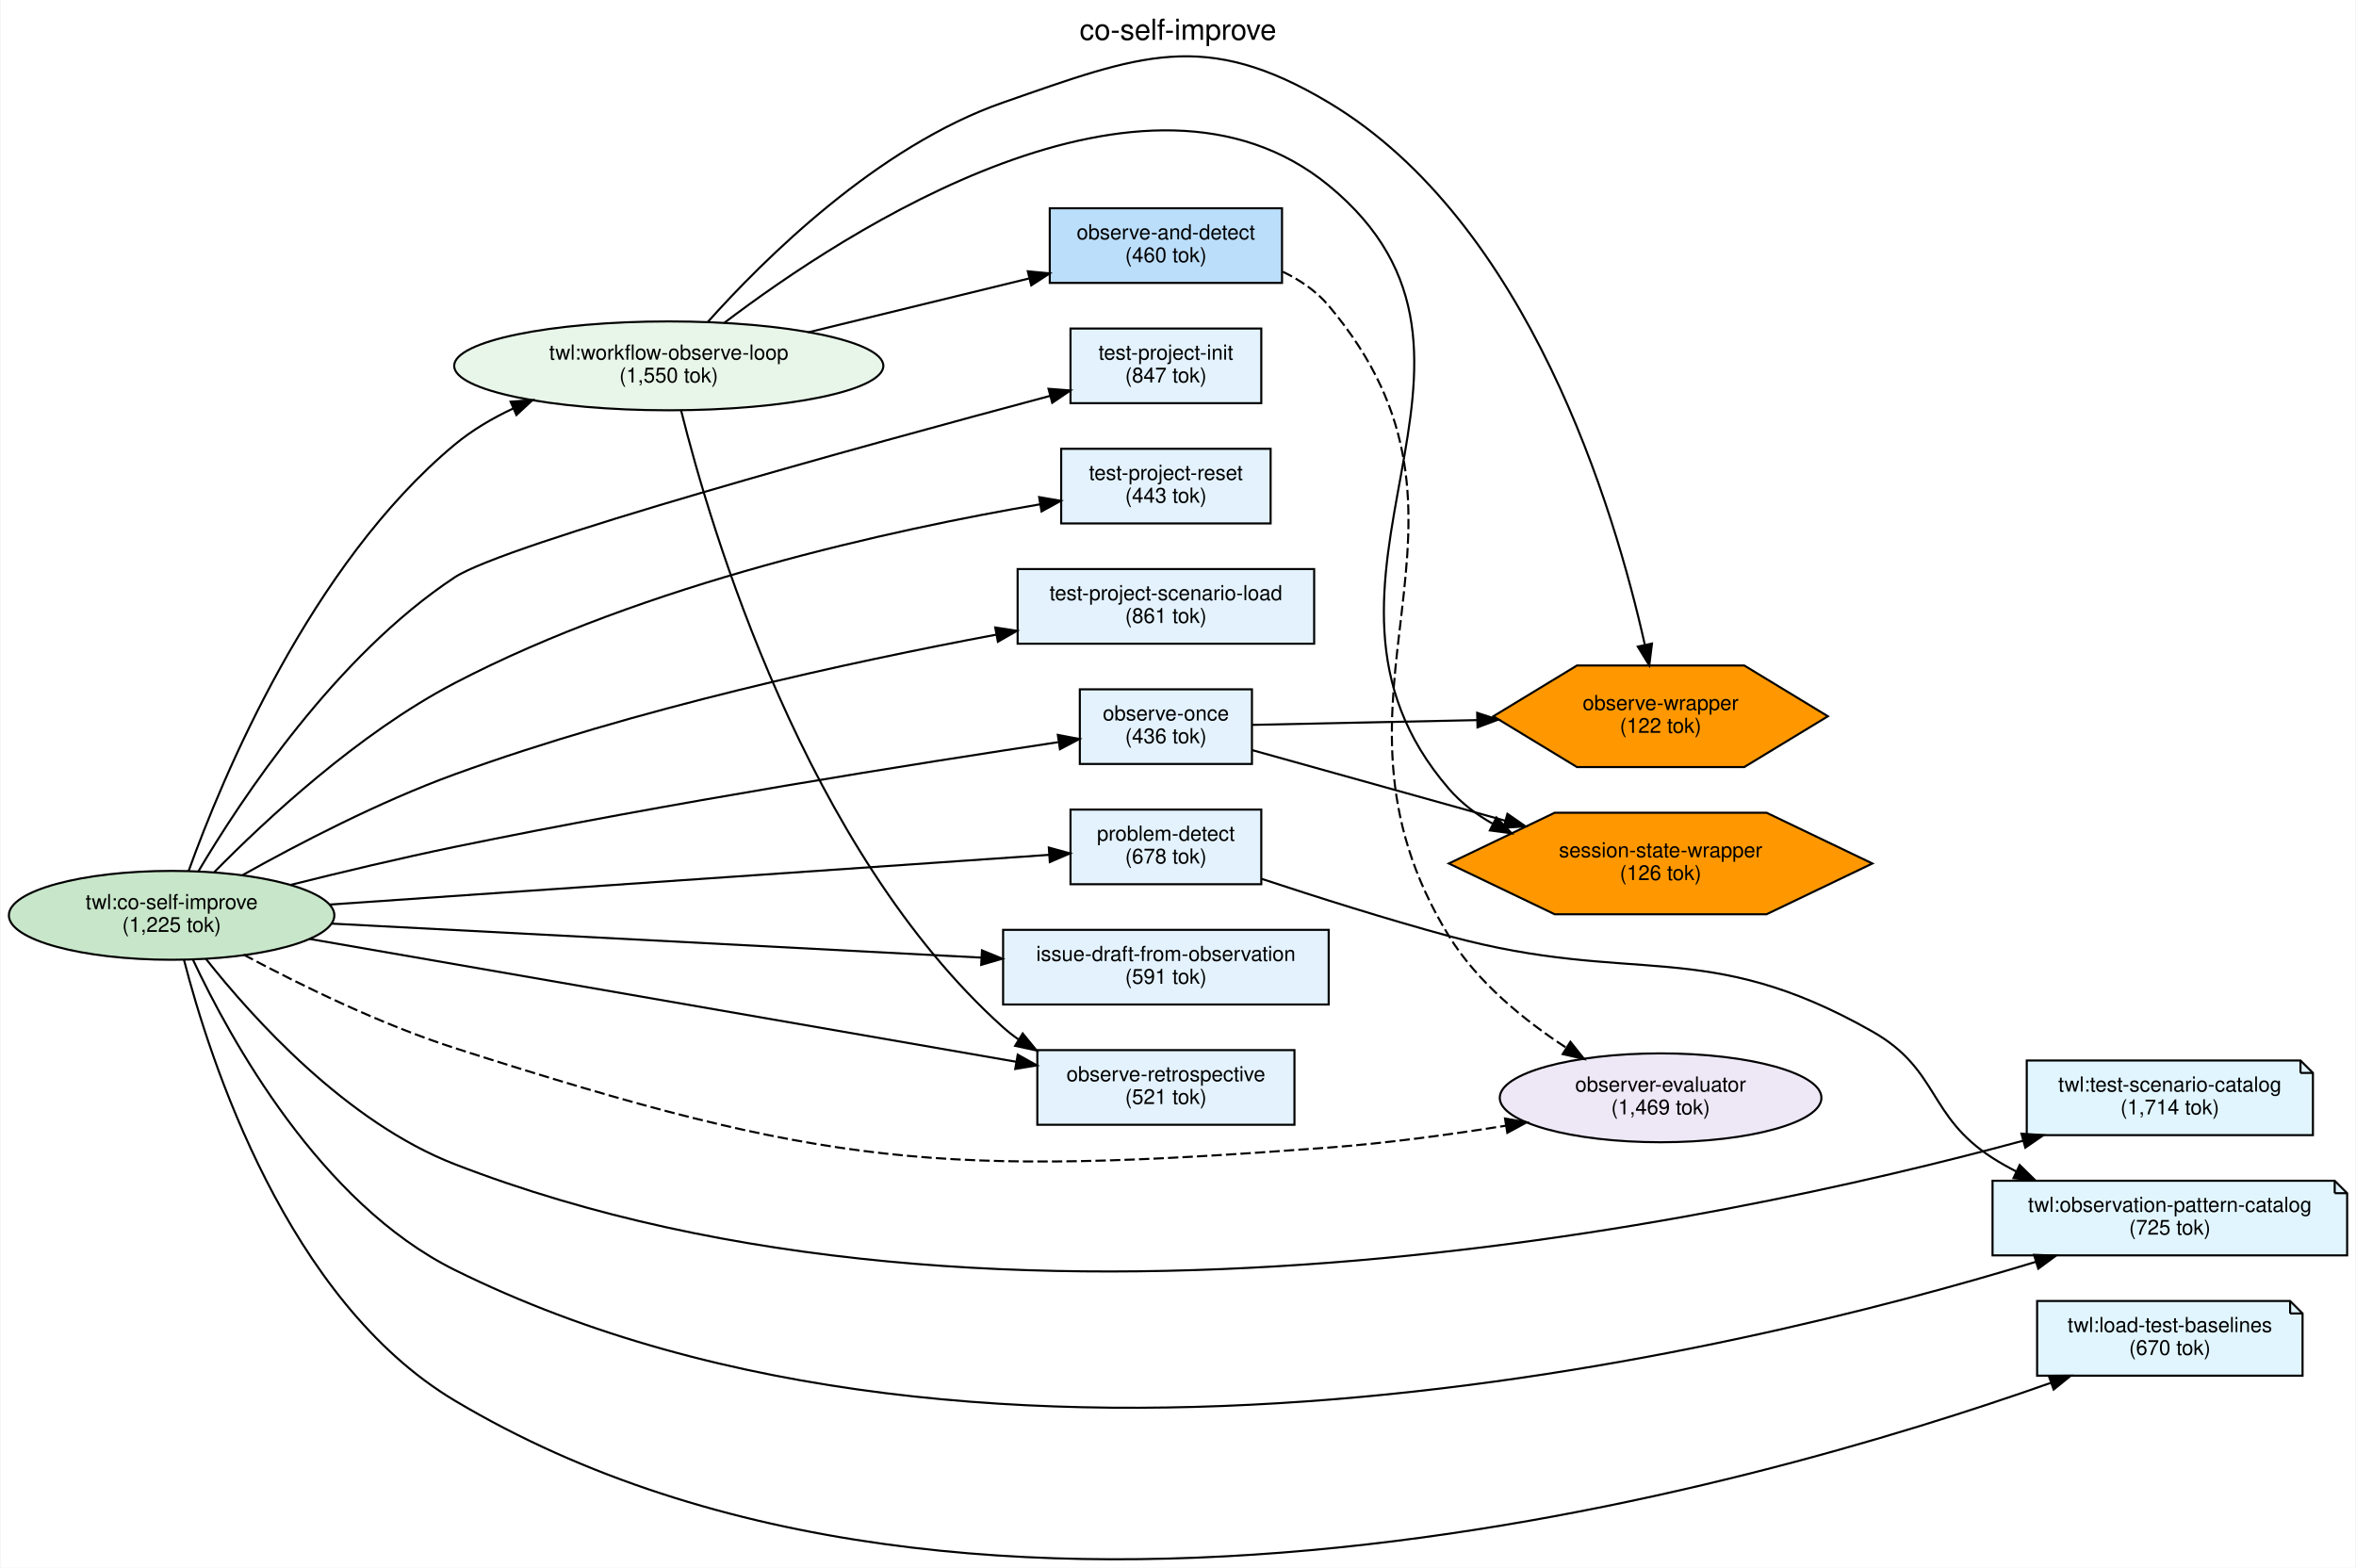
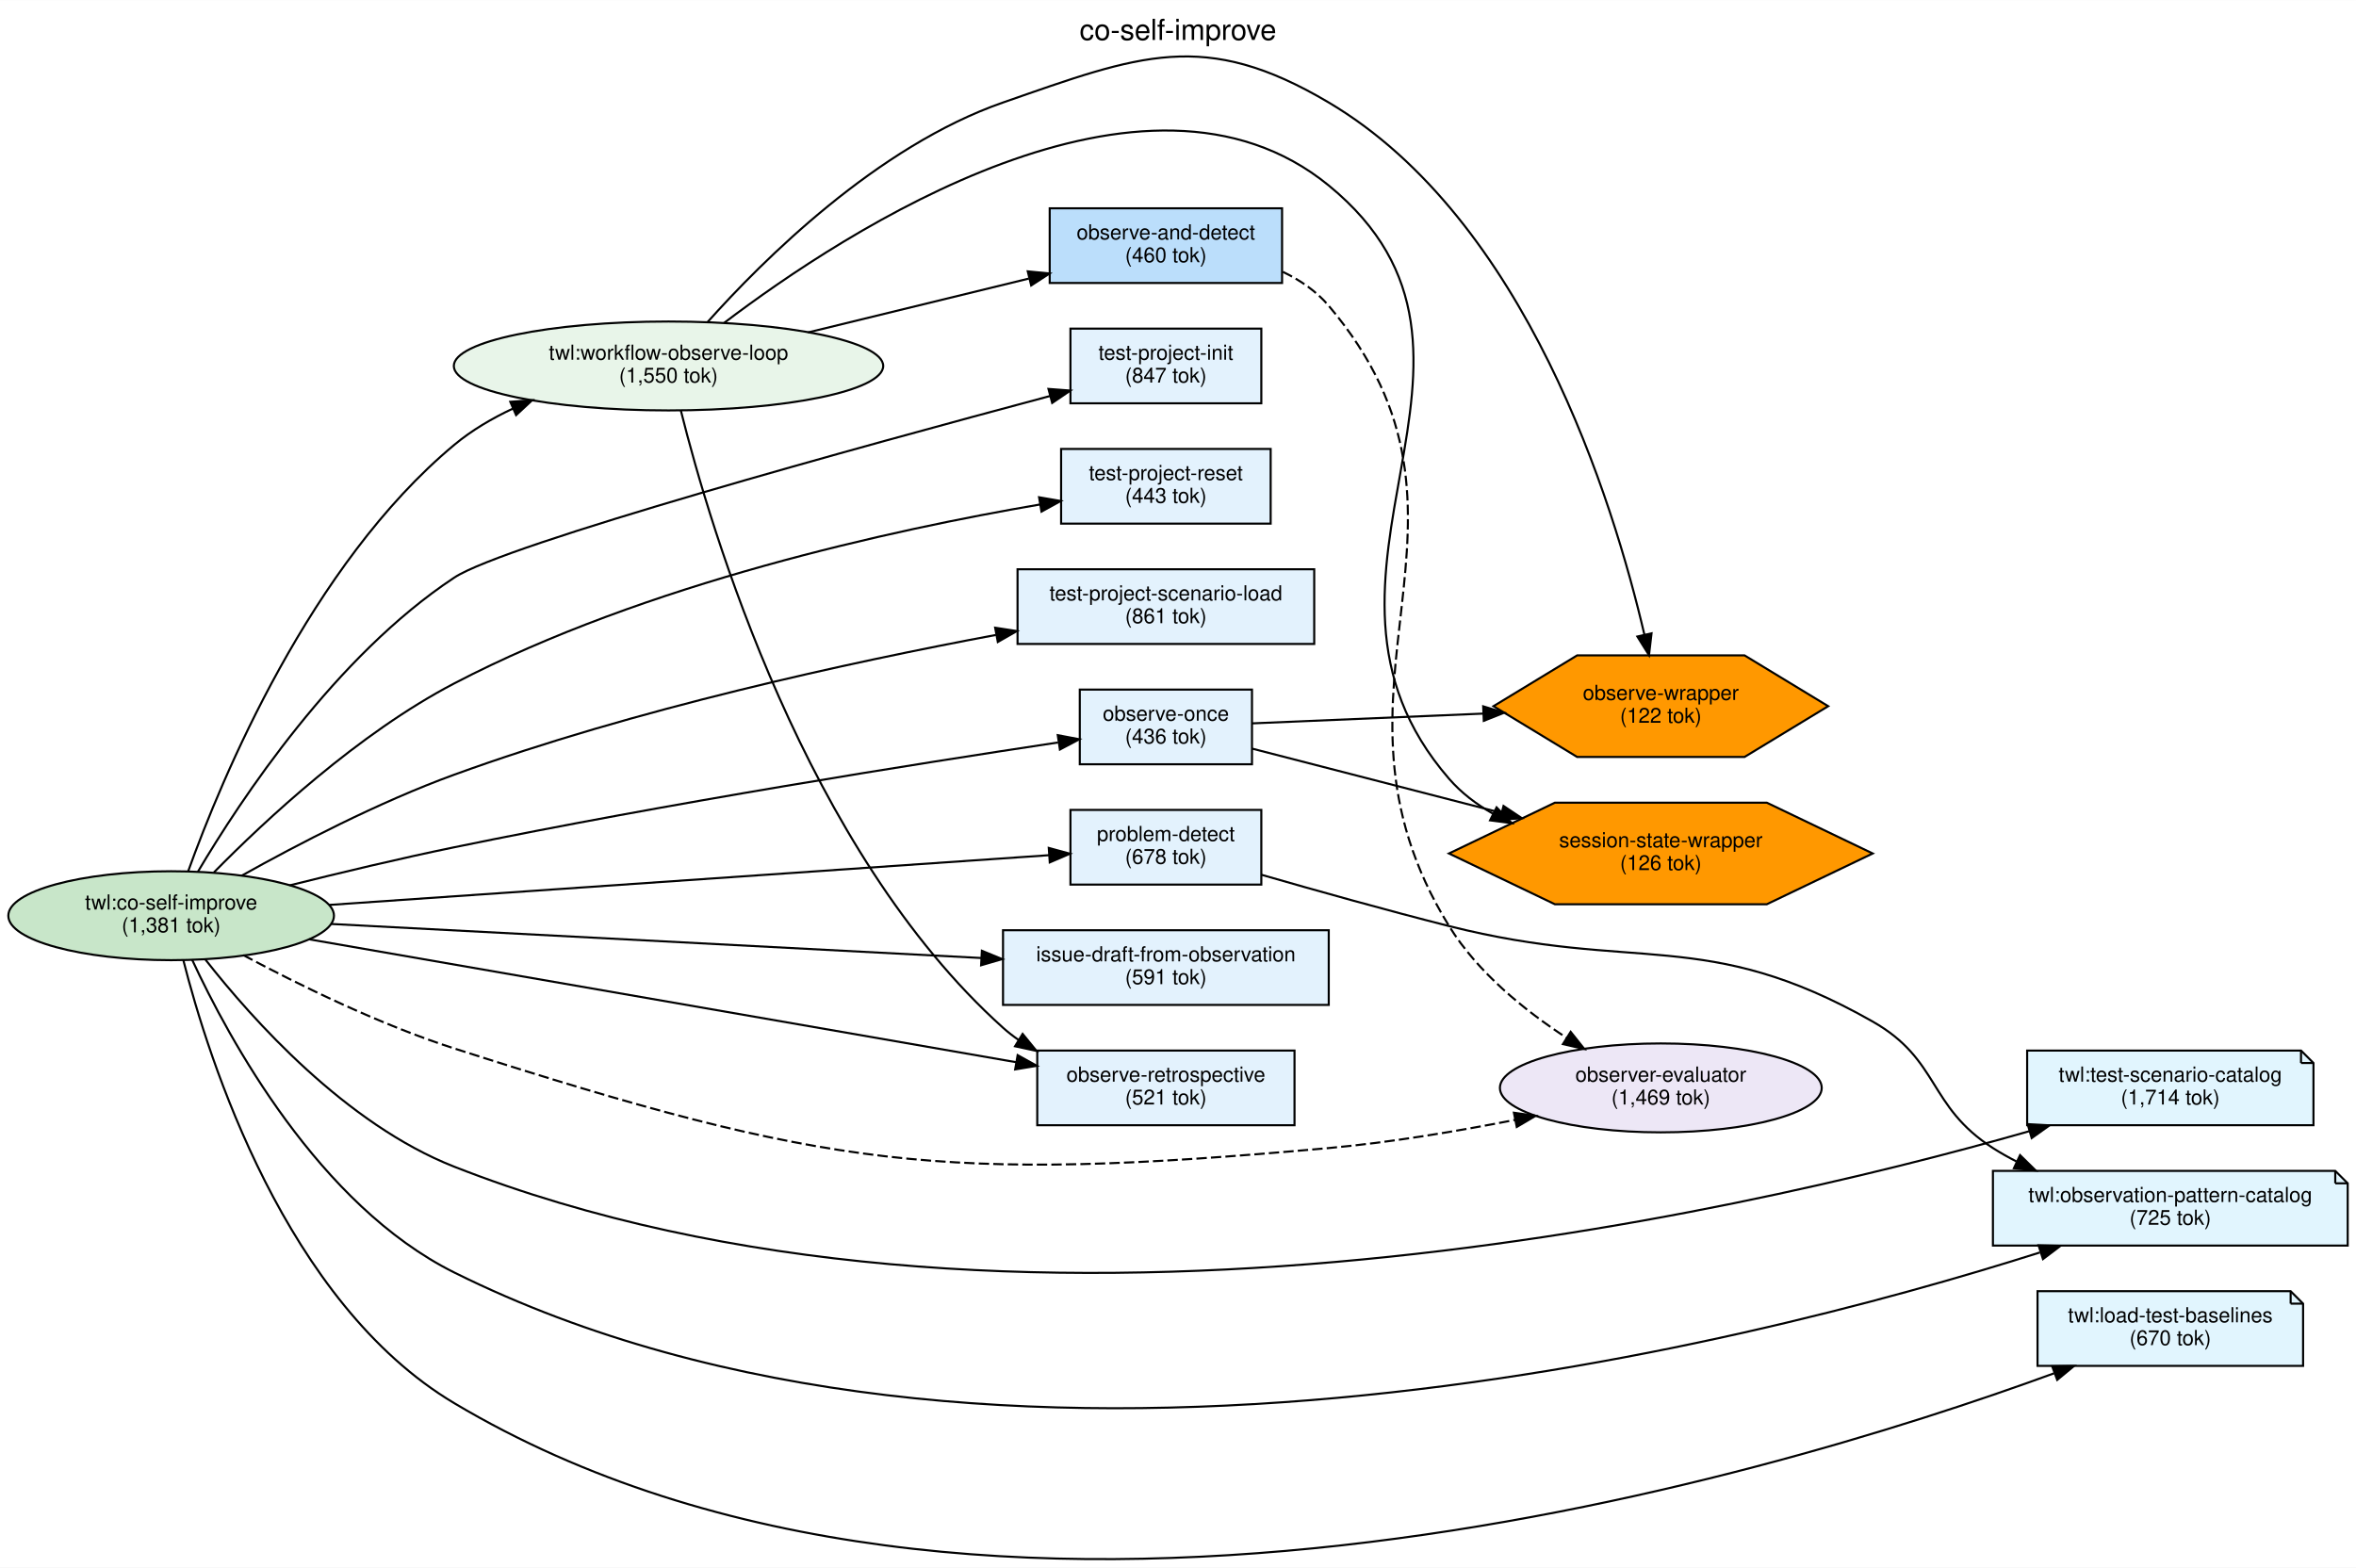
- <svg xmlns="http://www.w3.org/2000/svg" width="1136pt" height="756pt" viewBox="0.00 0.00 1135.58 756.08">
-   <g id="graph0" class="graph" transform="scale(1 1) rotate(0) translate(4 752.08)">
-     <polygon fill="white" stroke="transparent" points="-4,4 -4,-752.08 1131.58,-752.08 1131.58,4 -4,4" />
-     <text text-anchor="middle" x="563.79" y="-732.88" font-family="Helvetica,sans-Serif" font-size="14.00">co-self-improve</text>
+ <svg xmlns="http://www.w3.org/2000/svg" width="1136pt" height="756pt" viewBox="0.00 0.00 1135.58 755.60">
+   <g id="graph0" class="graph" transform="scale(1 1) rotate(0) translate(4 751.6)">
+     <polygon fill="white" stroke="transparent" points="-4,4 -4,-751.6 1131.58,-751.6 1131.58,4 -4,4" />
+     <text text-anchor="middle" x="563.79" y="-732.4" font-family="Helvetica,sans-Serif" font-size="14.00">co-self-improve</text>
    <g id="node1" class="node">
-       <ellipse fill="#c8e6c9" stroke="black" cx="78.49" cy="-310.64" rx="78.48" ry="21.43" />
-       <text text-anchor="middle" x="78.49" y="-313.64" font-family="Helvetica,sans-Serif" font-size="10.00">twl:co-self-improve</text>
-       <text text-anchor="middle" x="78.49" y="-302.64" font-family="Helvetica,sans-Serif" font-size="10.00">(1,225 tok)</text>
+       <ellipse fill="#c8e6c9" stroke="black" cx="78.49" cy="-310.25" rx="78.48" ry="21.43" />
+       <text text-anchor="middle" x="78.49" y="-313.25" font-family="Helvetica,sans-Serif" font-size="10.00">twl:co-self-improve</text>
+       <text text-anchor="middle" x="78.49" y="-302.25" font-family="Helvetica,sans-Serif" font-size="10.00">(1,381 tok)</text>
    </g>
    <g id="node2" class="node">
-       <ellipse fill="#e8f5e9" stroke="black" cx="318.22" cy="-575.64" rx="103.48" ry="21.43" />
-       <text text-anchor="middle" x="318.22" y="-578.64" font-family="Helvetica,sans-Serif" font-size="10.00">twl:workflow-observe-loop</text>
-       <text text-anchor="middle" x="318.22" y="-567.64" font-family="Helvetica,sans-Serif" font-size="10.00">(1,550 tok)</text>
+       <ellipse fill="#e8f5e9" stroke="black" cx="318.22" cy="-575.25" rx="103.48" ry="21.43" />
+       <text text-anchor="middle" x="318.22" y="-578.25" font-family="Helvetica,sans-Serif" font-size="10.00">twl:workflow-observe-loop</text>
+       <text text-anchor="middle" x="318.22" y="-567.25" font-family="Helvetica,sans-Serif" font-size="10.00">(1,550 tok)</text>
    </g>
    <g id="edge1" class="edge">
-       <path fill="none" stroke="black" d="M86.69,-332.04C102.72,-376.55 145.49,-479.79 214.98,-537.64 223.33,-544.6 233.09,-550.35 243.19,-555.08" />
-       <polygon fill="black" stroke="black" points="241.96,-558.36 252.53,-559.14 244.76,-551.94 241.96,-558.36" />
+       <path fill="none" stroke="black" d="M86.69,-331.65C102.72,-376.17 145.49,-479.41 214.98,-537.25 223.33,-544.21 233.09,-549.96 243.19,-554.69" />
+       <polygon fill="black" stroke="black" points="241.96,-557.98 252.53,-558.76 244.76,-551.56 241.96,-557.98" />
    </g>
    <g id="node3" class="node">
-       <polygon fill="#e1f5fe" stroke="black" points="1105.08,-240.64 973.08,-240.64 973.08,-204.64 1111.08,-204.64 1111.08,-234.64 1105.08,-240.64" />
-       <polyline fill="none" stroke="black" points="1105.08,-240.64 1105.08,-234.64 " />
-       <polyline fill="none" stroke="black" points="1111.08,-234.64 1105.08,-234.64 " />
-       <text text-anchor="middle" x="1042.08" y="-225.64" font-family="Helvetica,sans-Serif" font-size="10.00">twl:test-scenario-catalog</text>
-       <text text-anchor="middle" x="1042.08" y="-214.64" font-family="Helvetica,sans-Serif" font-size="10.00">(1,714 tok)</text>
+       <polygon fill="#e1f5fe" stroke="black" points="1105.08,-245.25 973.08,-245.25 973.08,-209.25 1111.08,-209.25 1111.08,-239.25 1105.08,-245.25" />
+       <polyline fill="none" stroke="black" points="1105.08,-245.25 1105.08,-239.25 " />
+       <polyline fill="none" stroke="black" points="1111.08,-239.25 1105.08,-239.25 " />
+       <text text-anchor="middle" x="1042.08" y="-230.25" font-family="Helvetica,sans-Serif" font-size="10.00">twl:test-scenario-catalog</text>
+       <text text-anchor="middle" x="1042.08" y="-219.25" font-family="Helvetica,sans-Serif" font-size="10.00">(1,714 tok)</text>
    </g>
    <g id="edge10" class="edge">
-       <path fill="none" stroke="black" d="M95.04,-289.64C117.7,-260.98 162.83,-210.87 214.98,-190.64 478.4,-88.48 825.16,-162.35 971.34,-201.95" />
-       <polygon fill="black" stroke="black" points="970.53,-205.35 981.1,-204.62 972.38,-198.6 970.53,-205.35" />
+       <path fill="none" stroke="black" d="M95,-289.11C117.63,-260.25 162.72,-209.76 214.98,-189.25 479.87,-85.31 829.76,-165.09 974.26,-206.42" />
+       <polygon fill="black" stroke="black" points="973.31,-209.79 983.89,-209.2 975.26,-203.06 973.31,-209.79" />
    </g>
    <g id="node4" class="node">
-       <polygon fill="#e1f5fe" stroke="black" points="1121.58,-182.64 956.58,-182.64 956.58,-146.64 1127.58,-146.64 1127.58,-176.64 1121.58,-182.64" />
-       <polyline fill="none" stroke="black" points="1121.58,-182.64 1121.58,-176.64 " />
-       <polyline fill="none" stroke="black" points="1127.58,-176.64 1121.58,-176.64 " />
-       <text text-anchor="middle" x="1042.08" y="-167.64" font-family="Helvetica,sans-Serif" font-size="10.00">twl:observation-pattern-catalog</text>
-       <text text-anchor="middle" x="1042.08" y="-156.64" font-family="Helvetica,sans-Serif" font-size="10.00">(725 tok)</text>
+       <polygon fill="#e1f5fe" stroke="black" points="1121.58,-187.25 956.58,-187.25 956.58,-151.25 1127.58,-151.25 1127.58,-181.25 1121.58,-187.25" />
+       <polyline fill="none" stroke="black" points="1121.58,-187.25 1121.58,-181.25 " />
+       <polyline fill="none" stroke="black" points="1127.58,-181.25 1121.58,-181.25 " />
+       <text text-anchor="middle" x="1042.08" y="-172.25" font-family="Helvetica,sans-Serif" font-size="10.00">twl:observation-pattern-catalog</text>
+       <text text-anchor="middle" x="1042.08" y="-161.25" font-family="Helvetica,sans-Serif" font-size="10.00">(725 tok)</text>
    </g>
    <g id="edge11" class="edge">
-       <path fill="none" stroke="black" d="M88.72,-289.38C106.64,-251.13 150.15,-171.75 214.98,-139.64 472.65,-12.03 833.12,-99.53 977.56,-143.56" />
-       <polygon fill="black" stroke="black" points="976.58,-146.92 987.17,-146.52 978.64,-140.23 976.58,-146.92" />
+       <path fill="none" stroke="black" d="M88.54,-289.17C106.31,-250.83 149.79,-170.65 214.98,-138.25 473.53,-9.75 835.86,-102.36 979.21,-147.92" />
+       <polygon fill="black" stroke="black" points="978.56,-151.38 989.15,-151.11 980.7,-144.72 978.56,-151.38" />
    </g>
    <g id="node5" class="node">
-       <polygon fill="#e1f5fe" stroke="black" points="1100.08,-124.64 978.08,-124.64 978.08,-88.64 1106.08,-88.64 1106.08,-118.64 1100.08,-124.64" />
-       <polyline fill="none" stroke="black" points="1100.08,-124.64 1100.08,-118.64 " />
-       <polyline fill="none" stroke="black" points="1106.08,-118.64 1100.08,-118.64 " />
-       <text text-anchor="middle" x="1042.08" y="-109.64" font-family="Helvetica,sans-Serif" font-size="10.00">twl:load-test-baselines</text>
-       <text text-anchor="middle" x="1042.08" y="-98.64" font-family="Helvetica,sans-Serif" font-size="10.00">(670 tok)</text>
+       <polygon fill="#e1f5fe" stroke="black" points="1100.08,-129.25 978.08,-129.25 978.08,-93.25 1106.08,-93.25 1106.08,-123.25 1100.08,-129.25" />
+       <polyline fill="none" stroke="black" points="1100.08,-129.25 1100.08,-123.25 " />
+       <polyline fill="none" stroke="black" points="1106.08,-123.25 1100.08,-123.25 " />
+       <text text-anchor="middle" x="1042.08" y="-114.25" font-family="Helvetica,sans-Serif" font-size="10.00">twl:load-test-baselines</text>
+       <text text-anchor="middle" x="1042.08" y="-103.25" font-family="Helvetica,sans-Serif" font-size="10.00">(670 tok)</text>
    </g>
    <g id="edge12" class="edge">
-       <path fill="none" stroke="black" d="M84.44,-289.22C96.82,-241.1 134.16,-124.88 214.98,-76.64 466.8,73.66 842.96,-35.1 984.51,-85.11" />
-       <polygon fill="black" stroke="black" points="983.69,-88.54 994.29,-88.61 986.05,-81.95 983.69,-88.54" />
+       <path fill="none" stroke="black" d="M84.3,-289.08C96.51,-240.94 133.65,-123.69 214.98,-75.25 467.92,75.38 845.75,-38.43 986.05,-89.67" />
+       <polygon fill="black" stroke="black" points="985.14,-93.06 995.73,-93.24 987.56,-86.5 985.14,-93.06" />
    </g>
    <g id="node6" class="node">
-       <polygon fill="#e3f2fd" stroke="black" points="599.45,-419.64 516.45,-419.64 516.45,-383.64 599.45,-383.64 599.45,-419.64" />
-       <text text-anchor="middle" x="557.95" y="-404.64" font-family="Helvetica,sans-Serif" font-size="10.00">observe-once</text>
-       <text text-anchor="middle" x="557.95" y="-393.64" font-family="Helvetica,sans-Serif" font-size="10.00">(436 tok)</text>
+       <polygon fill="#e3f2fd" stroke="black" points="599.45,-419.25 516.45,-419.25 516.45,-383.25 599.45,-383.25 599.45,-419.25" />
+       <text text-anchor="middle" x="557.95" y="-404.25" font-family="Helvetica,sans-Serif" font-size="10.00">observe-once</text>
+       <text text-anchor="middle" x="557.95" y="-393.25" font-family="Helvetica,sans-Serif" font-size="10.00">(436 tok)</text>
    </g>
    <g id="edge5" class="edge">
-       <path fill="none" stroke="black" d="M135.65,-325.27C159.95,-331.35 188.78,-338.24 214.98,-343.64 317.7,-364.84 438.95,-384.04 505.97,-394.15" />
-       <polygon fill="black" stroke="black" points="505.84,-397.67 516.24,-395.69 506.87,-390.75 505.84,-397.67" />
+       <path fill="none" stroke="black" d="M135.65,-324.88C159.95,-330.96 188.78,-337.85 214.98,-343.25 317.7,-364.45 438.95,-383.65 505.97,-393.76" />
+       <polygon fill="black" stroke="black" points="505.84,-397.28 516.24,-395.31 506.87,-390.36 505.84,-397.28" />
    </g>
    <g id="node7" class="node">
-       <polygon fill="#e3f2fd" stroke="black" points="603.95,-361.64 511.95,-361.64 511.95,-325.64 603.95,-325.64 603.95,-361.64" />
-       <text text-anchor="middle" x="557.95" y="-346.64" font-family="Helvetica,sans-Serif" font-size="10.00">problem-detect</text>
-       <text text-anchor="middle" x="557.95" y="-335.64" font-family="Helvetica,sans-Serif" font-size="10.00">(678 tok)</text>
+       <polygon fill="#e3f2fd" stroke="black" points="603.95,-361.25 511.95,-361.25 511.95,-325.25 603.95,-325.25 603.95,-361.25" />
+       <text text-anchor="middle" x="557.95" y="-346.25" font-family="Helvetica,sans-Serif" font-size="10.00">problem-detect</text>
+       <text text-anchor="middle" x="557.95" y="-335.25" font-family="Helvetica,sans-Serif" font-size="10.00">(678 tok)</text>
    </g>
    <g id="edge6" class="edge">
-       <path fill="none" stroke="black" d="M154.62,-315.83C251.02,-322.5 416,-333.9 501.67,-339.82" />
-       <polygon fill="black" stroke="black" points="501.5,-343.32 511.71,-340.52 501.98,-336.33 501.5,-343.32" />
+       <path fill="none" stroke="black" d="M154.62,-315.45C251.02,-322.11 416,-333.51 501.67,-339.43" />
+       <polygon fill="black" stroke="black" points="501.5,-342.93 511.71,-340.13 501.98,-335.95 501.5,-342.93" />
    </g>
    <g id="node8" class="node">
-       <polygon fill="#e3f2fd" stroke="black" points="636.45,-303.64 479.45,-303.64 479.45,-267.64 636.45,-267.64 636.45,-303.64" />
-       <text text-anchor="middle" x="557.95" y="-288.64" font-family="Helvetica,sans-Serif" font-size="10.00">issue-draft-from-observation</text>
-       <text text-anchor="middle" x="557.95" y="-277.64" font-family="Helvetica,sans-Serif" font-size="10.00">(591 tok)</text>
+       <polygon fill="#e3f2fd" stroke="black" points="636.45,-303.25 479.45,-303.25 479.45,-267.25 636.45,-267.25 636.45,-303.25" />
+       <text text-anchor="middle" x="557.95" y="-288.25" font-family="Helvetica,sans-Serif" font-size="10.00">issue-draft-from-observation</text>
+       <text text-anchor="middle" x="557.95" y="-277.25" font-family="Helvetica,sans-Serif" font-size="10.00">(591 tok)</text>
    </g>
    <g id="edge7" class="edge">
-       <path fill="none" stroke="black" d="M155.67,-306.65C240.98,-302.19 379.02,-294.96 468.89,-290.25" />
-       <polygon fill="black" stroke="black" points="469.26,-293.74 479.06,-289.72 468.89,-286.75 469.26,-293.74" />
+       <path fill="none" stroke="black" d="M155.67,-306.27C240.98,-301.8 379.02,-294.57 468.89,-289.87" />
+       <polygon fill="black" stroke="black" points="469.26,-293.35 479.06,-289.33 468.89,-286.36 469.26,-293.35" />
    </g>
    <g id="node10" class="node">
-       <polygon fill="#e3f2fd" stroke="black" points="619.95,-245.64 495.95,-245.64 495.95,-209.64 619.95,-209.64 619.95,-245.64" />
-       <text text-anchor="middle" x="557.95" y="-230.64" font-family="Helvetica,sans-Serif" font-size="10.00">observe-retrospective</text>
-       <text text-anchor="middle" x="557.95" y="-219.64" font-family="Helvetica,sans-Serif" font-size="10.00">(521 tok)</text>
+       <polygon fill="#e3f2fd" stroke="black" points="619.95,-245.25 495.95,-245.25 495.95,-209.25 619.95,-209.25 619.95,-245.25" />
+       <text text-anchor="middle" x="557.95" y="-230.25" font-family="Helvetica,sans-Serif" font-size="10.00">observe-retrospective</text>
+       <text text-anchor="middle" x="557.95" y="-219.25" font-family="Helvetica,sans-Serif" font-size="10.00">(521 tok)</text>
    </g>
    <g id="edge8" class="edge">
-       <path fill="none" stroke="black" d="M144.88,-299.28C234.11,-283.76 393.46,-256.06 485.67,-240.03" />
-       <polygon fill="black" stroke="black" points="486.5,-243.44 495.75,-238.28 485.3,-236.55 486.5,-243.44" />
+       <path fill="none" stroke="black" d="M144.88,-298.89C234.11,-283.38 393.46,-255.68 485.67,-239.65" />
+       <polygon fill="black" stroke="black" points="486.5,-243.05 495.75,-237.89 485.3,-236.16 486.5,-243.05" />
    </g>
    <g id="node11" class="node">
-       <polygon fill="#e3f2fd" stroke="black" points="603.95,-593.64 511.95,-593.64 511.95,-557.64 603.95,-557.64 603.95,-593.64" />
-       <text text-anchor="middle" x="557.95" y="-578.64" font-family="Helvetica,sans-Serif" font-size="10.00">test-project-init</text>
-       <text text-anchor="middle" x="557.95" y="-567.64" font-family="Helvetica,sans-Serif" font-size="10.00">(847 tok)</text>
+       <polygon fill="#e3f2fd" stroke="black" points="603.95,-593.25 511.95,-593.25 511.95,-557.25 603.95,-557.25 603.95,-593.25" />
+       <text text-anchor="middle" x="557.95" y="-578.25" font-family="Helvetica,sans-Serif" font-size="10.00">test-project-init</text>
+       <text text-anchor="middle" x="557.95" y="-567.25" font-family="Helvetica,sans-Serif" font-size="10.00">(847 tok)</text>
    </g>
    <g id="edge2" class="edge">
-       <path fill="none" stroke="black" d="M91.36,-331.8C111.97,-366.6 157.71,-435.83 214.98,-473.64 239.24,-489.66 411.79,-537.03 502.12,-561.16" />
-       <polygon fill="black" stroke="black" points="501.35,-564.58 511.91,-563.77 503.15,-557.82 501.35,-564.58" />
+       <path fill="none" stroke="black" d="M91.36,-331.41C111.97,-366.21 157.71,-435.44 214.98,-473.25 239.24,-489.28 411.79,-536.64 502.12,-560.77" />
+       <polygon fill="black" stroke="black" points="501.35,-564.19 511.91,-563.39 503.15,-557.43 501.35,-564.19" />
    </g>
    <g id="node12" class="node">
-       <polygon fill="#e3f2fd" stroke="black" points="608.45,-535.64 507.45,-535.64 507.45,-499.64 608.45,-499.64 608.45,-535.64" />
-       <text text-anchor="middle" x="557.95" y="-520.64" font-family="Helvetica,sans-Serif" font-size="10.00">test-project-reset</text>
-       <text text-anchor="middle" x="557.95" y="-509.64" font-family="Helvetica,sans-Serif" font-size="10.00">(443 tok)</text>
+       <polygon fill="#e3f2fd" stroke="black" points="608.45,-535.25 507.45,-535.25 507.45,-499.25 608.45,-499.25 608.45,-535.25" />
+       <text text-anchor="middle" x="557.95" y="-520.25" font-family="Helvetica,sans-Serif" font-size="10.00">test-project-reset</text>
+       <text text-anchor="middle" x="557.95" y="-509.25" font-family="Helvetica,sans-Serif" font-size="10.00">(443 tok)</text>
    </g>
    <g id="edge3" class="edge">
-       <path fill="none" stroke="black" d="M99.08,-331.5C123.8,-356.64 168.71,-398.5 214.98,-422.64 307.27,-470.79 426.68,-496.77 497.23,-508.86" />
-       <polygon fill="black" stroke="black" points="496.83,-512.34 507.27,-510.55 497.99,-505.44 496.83,-512.34" />
+       <path fill="none" stroke="black" d="M99.08,-331.11C123.8,-356.25 168.71,-398.12 214.98,-422.25 307.27,-470.41 426.68,-496.38 497.23,-508.47" />
+       <polygon fill="black" stroke="black" points="496.83,-511.96 507.27,-510.16 497.99,-505.05 496.83,-511.96" />
    </g>
    <g id="node13" class="node">
-       <polygon fill="#e3f2fd" stroke="black" points="629.45,-477.64 486.45,-477.64 486.45,-441.64 629.45,-441.64 629.45,-477.64" />
-       <text text-anchor="middle" x="557.95" y="-462.64" font-family="Helvetica,sans-Serif" font-size="10.00">test-project-scenario-load</text>
-       <text text-anchor="middle" x="557.95" y="-451.64" font-family="Helvetica,sans-Serif" font-size="10.00">(861 tok)</text>
+       <polygon fill="#e3f2fd" stroke="black" points="629.45,-477.25 486.45,-477.25 486.45,-441.25 629.45,-441.25 629.45,-477.25" />
+       <text text-anchor="middle" x="557.95" y="-462.25" font-family="Helvetica,sans-Serif" font-size="10.00">test-project-scenario-load</text>
+       <text text-anchor="middle" x="557.95" y="-451.25" font-family="Helvetica,sans-Serif" font-size="10.00">(861 tok)</text>
    </g>
    <g id="edge4" class="edge">
-       <path fill="none" stroke="black" d="M112.49,-329.93C139.34,-344.96 178.62,-365.42 214.98,-378.64 301.87,-410.25 405.73,-432.82 476.01,-445.98" />
-       <polygon fill="black" stroke="black" points="475.66,-449.47 486.13,-447.85 476.94,-442.59 475.66,-449.47" />
+       <path fill="none" stroke="black" d="M112.49,-329.55C139.34,-344.57 178.62,-365.03 214.98,-378.25 301.87,-409.86 405.73,-432.43 476.01,-445.59" />
+       <polygon fill="black" stroke="black" points="475.66,-449.08 486.13,-447.46 476.94,-442.2 475.66,-449.08" />
    </g>
    <g id="node14" class="node">
-       <ellipse fill="#ede7f6" stroke="black" cx="796.51" cy="-222.64" rx="77.56" ry="21.43" />
-       <text text-anchor="middle" x="796.51" y="-225.64" font-family="Helvetica,sans-Serif" font-size="10.00">observer-evaluator</text>
-       <text text-anchor="middle" x="796.51" y="-214.64" font-family="Helvetica,sans-Serif" font-size="10.00">(1,469 tok)</text>
+       <ellipse fill="#ede7f6" stroke="black" cx="796.51" cy="-227.25" rx="77.56" ry="21.43" />
+       <text text-anchor="middle" x="796.51" y="-230.25" font-family="Helvetica,sans-Serif" font-size="10.00">observer-evaluator</text>
+       <text text-anchor="middle" x="796.51" y="-219.25" font-family="Helvetica,sans-Serif" font-size="10.00">(1,469 tok)</text>
    </g>
    <g id="edge9" class="edge">
-       <path fill="none" stroke="black" stroke-dasharray="5,2" d="M113.28,-291.63C140.1,-277.3 178.94,-258.2 214.98,-246.64 394.5,-189.05 448.45,-184.54 636.45,-198.64 664.48,-200.74 695.06,-204.9 721.84,-209.18" />
-       <polygon fill="black" stroke="black" points="721.48,-212.66 731.91,-210.82 722.6,-205.75 721.48,-212.66" />
+       <path fill="none" stroke="black" stroke-dasharray="5,2" d="M113.28,-291.24C140.1,-276.91 178.94,-257.82 214.98,-246.25 394.5,-188.67 448.69,-181.28 636.45,-198.25 666.08,-200.93 698.44,-206.37 726.19,-211.81" />
+       <polygon fill="black" stroke="black" points="725.7,-215.28 736.19,-213.81 727.07,-208.42 725.7,-215.28" />
    </g>
    <g id="node9" class="node">
-       <polygon fill="#bbdefb" stroke="black" points="613.95,-651.64 501.95,-651.64 501.95,-615.64 613.95,-615.64 613.95,-651.64" />
-       <text text-anchor="middle" x="557.95" y="-636.64" font-family="Helvetica,sans-Serif" font-size="10.00">observe-and-detect</text>
-       <text text-anchor="middle" x="557.95" y="-625.64" font-family="Helvetica,sans-Serif" font-size="10.00">(460 tok)</text>
+       <polygon fill="#bbdefb" stroke="black" points="613.95,-651.25 501.95,-651.25 501.95,-615.25 613.95,-615.25 613.95,-651.25" />
+       <text text-anchor="middle" x="557.95" y="-636.25" font-family="Helvetica,sans-Serif" font-size="10.00">observe-and-detect</text>
+       <text text-anchor="middle" x="557.95" y="-625.25" font-family="Helvetica,sans-Serif" font-size="10.00">(460 tok)</text>
    </g>
    <g id="edge13" class="edge">
-       <path fill="none" stroke="black" d="M385.44,-591.8C418.68,-599.91 458.81,-609.7 491.89,-617.77" />
-       <polygon fill="black" stroke="black" points="491.37,-621.25 501.92,-620.22 493.03,-614.45 491.37,-621.25" />
+       <path fill="none" stroke="black" d="M385.44,-591.41C418.68,-599.52 458.81,-609.31 491.89,-617.38" />
+       <polygon fill="black" stroke="black" points="491.37,-620.86 501.92,-619.83 493.03,-614.06 491.37,-620.86" />
    </g>
    <g id="edge14" class="edge">
-       <path fill="none" stroke="black" d="M324.19,-554.07C338.37,-497.27 384.23,-342.15 479.45,-256.64 481.78,-254.55 484.28,-252.6 486.89,-250.79" />
-       <polygon fill="black" stroke="black" points="488.9,-253.67 495.6,-245.47 485.24,-247.7 488.9,-253.67" />
+       <path fill="none" stroke="black" d="M324.19,-553.68C338.37,-496.89 384.23,-341.76 479.45,-256.25 481.78,-254.16 484.28,-252.22 486.89,-250.41" />
+       <polygon fill="black" stroke="black" points="488.9,-253.28 495.6,-245.08 485.24,-247.31 488.9,-253.28" />
    </g>
    <g id="node15" class="node">
-       <polygon fill="#ff9800" stroke="black" points="877.18,-406.64 836.85,-431.13 756.18,-431.13 715.85,-406.64 756.18,-382.15 836.85,-382.15 877.18,-406.64" />
-       <text text-anchor="middle" x="796.51" y="-409.64" font-family="Helvetica,sans-Serif" font-size="10.00">observe-wrapper</text>
-       <text text-anchor="middle" x="796.51" y="-398.64" font-family="Helvetica,sans-Serif" font-size="10.00">(122 tok)</text>
+       <polygon fill="#ff9800" stroke="black" points="877.18,-411.25 836.85,-435.74 756.18,-435.74 715.85,-411.25 756.18,-386.77 836.85,-386.77 877.18,-411.25" />
+       <text text-anchor="middle" x="796.51" y="-414.25" font-family="Helvetica,sans-Serif" font-size="10.00">observe-wrapper</text>
+       <text text-anchor="middle" x="796.51" y="-403.25" font-family="Helvetica,sans-Serif" font-size="10.00">(122 tok)</text>
    </g>
    <g id="edge15" class="edge">
-       <path fill="none" stroke="black" d="M336.79,-596.52C363.8,-626.78 418.78,-681.51 479.45,-702.64 545.35,-725.59 576.56,-738.45 636.45,-702.64 732.98,-644.93 774.33,-506.3 788.86,-441.33" />
-       <polygon fill="black" stroke="black" points="792.36,-441.71 791.05,-431.2 785.52,-440.24 792.36,-441.71" />
+       <path fill="none" stroke="black" d="M336.79,-596.13C363.8,-626.39 418.78,-681.13 479.45,-702.25 545.35,-725.2 576.44,-737.85 636.45,-702.25 731.68,-645.78 773.6,-509.96 788.56,-445.86" />
+       <polygon fill="black" stroke="black" points="792.03,-446.37 790.81,-435.84 785.2,-444.83 792.03,-446.37" />
    </g>
    <g id="node16" class="node">
-       <polygon fill="#ff9800" stroke="black" points="898.64,-335.64 847.58,-360.13 745.45,-360.13 694.39,-335.64 745.45,-311.15 847.58,-311.15 898.64,-335.64" />
-       <text text-anchor="middle" x="796.51" y="-338.64" font-family="Helvetica,sans-Serif" font-size="10.00">session-state-wrapper</text>
-       <text text-anchor="middle" x="796.51" y="-327.64" font-family="Helvetica,sans-Serif" font-size="10.00">(126 tok)</text>
+       <polygon fill="#ff9800" stroke="black" points="898.64,-340.25 847.58,-364.74 745.45,-364.74 694.39,-340.25 745.45,-315.77 847.58,-315.77 898.64,-340.25" />
+       <text text-anchor="middle" x="796.51" y="-343.25" font-family="Helvetica,sans-Serif" font-size="10.00">session-state-wrapper</text>
+       <text text-anchor="middle" x="796.51" y="-332.25" font-family="Helvetica,sans-Serif" font-size="10.00">(126 tok)</text>
    </g>
    <g id="edge16" class="edge">
-       <path fill="none" stroke="black" d="M345,-596.38C403.47,-640.77 547.93,-735.27 636.45,-662.64 738.41,-579 608.22,-471.42 694.45,-371.64 700.34,-364.83 707.6,-359.31 715.51,-354.84" />
-       <polygon fill="black" stroke="black" points="717.33,-357.84 724.68,-350.21 714.18,-351.59 717.33,-357.84" />
+       <path fill="none" stroke="black" d="M344.98,-595.97C403.42,-640.31 547.8,-734.73 636.45,-662.25 736.86,-580.16 609.48,-474.25 694.45,-376.25 700.35,-369.46 707.62,-363.94 715.53,-359.47" />
+       <polygon fill="black" stroke="black" points="717.35,-362.47 724.71,-354.85 714.2,-356.22 717.35,-362.47" />
    </g>
    <g id="edge17" class="edge">
-       <path fill="none" stroke="black" d="M599.62,-402.5C629.32,-403.13 670.72,-404 707.81,-404.79" />
-       <polygon fill="black" stroke="black" points="708.07,-408.29 718.15,-405.01 708.22,-401.3 708.07,-408.29" />
+       <path fill="none" stroke="black" d="M599.62,-402.97C630.18,-404.27 673.11,-406.08 711,-407.68" />
+       <polygon fill="black" stroke="black" points="710.89,-411.18 721.03,-408.11 711.18,-404.19 710.89,-411.18" />
    </g>
    <g id="edge18" class="edge">
-       <path fill="none" stroke="black" d="M599.62,-390.3C633.06,-380.97 681.31,-367.5 721.56,-356.27" />
-       <polygon fill="black" stroke="black" points="722.65,-359.6 731.34,-353.55 720.77,-352.86 722.65,-359.6" />
+       <path fill="none" stroke="black" d="M599.62,-390.77C632.57,-382.27 679.91,-370.06 719.8,-359.78" />
+       <polygon fill="black" stroke="black" points="720.69,-363.16 729.5,-357.28 718.94,-356.39 720.69,-363.16" />
    </g>
    <g id="edge19" class="edge">
-       <path fill="none" stroke="black" d="M604.14,-328.23C630.35,-319.57 664.08,-308.87 694.45,-300.64 784.22,-276.33 817.69,-300.54 898.58,-254.64 931.11,-236.18 925.09,-213.85 956.58,-193.64 960.17,-191.33 963.98,-189.19 967.9,-187.19" />
-       <polygon fill="black" stroke="black" points="969.66,-190.23 977.22,-182.81 966.69,-183.89 969.66,-190.23" />
+       <path fill="none" stroke="black" d="M603.96,-330C630.26,-322.42 664.13,-312.92 694.45,-305.25 784.62,-282.47 817.69,-305.15 898.58,-259.25 931.11,-240.79 925.09,-218.46 956.58,-198.25 960.17,-195.95 963.98,-193.8 967.9,-191.8" />
+       <polygon fill="black" stroke="black" points="969.66,-194.84 977.22,-187.42 966.69,-188.51 969.66,-194.84" />
    </g>
    <g id="edge20" class="edge">
-       <path fill="none" stroke="black" stroke-dasharray="5,2" d="M614.34,-621.03C622.72,-617 630.53,-611.67 636.45,-604.64 725.13,-499.5 622.44,-417.83 694.45,-300.64 708.16,-278.34 730.73,-260.01 751.08,-246.74" />
-       <polygon fill="black" stroke="black" points="753.02,-249.65 759.62,-241.36 749.3,-243.72 753.02,-249.65" />
+       <path fill="none" stroke="black" stroke-dasharray="5,2" d="M614.32,-620.63C622.7,-616.6 630.51,-611.27 636.45,-604.25 723.88,-500.91 623.41,-420.48 694.45,-305.25 708.19,-282.97 730.77,-264.64 751.11,-251.37" />
+       <polygon fill="black" stroke="black" points="753.05,-254.28 759.65,-245.99 749.32,-248.35 753.05,-254.28" />
    </g>
  </g>
</svg>
